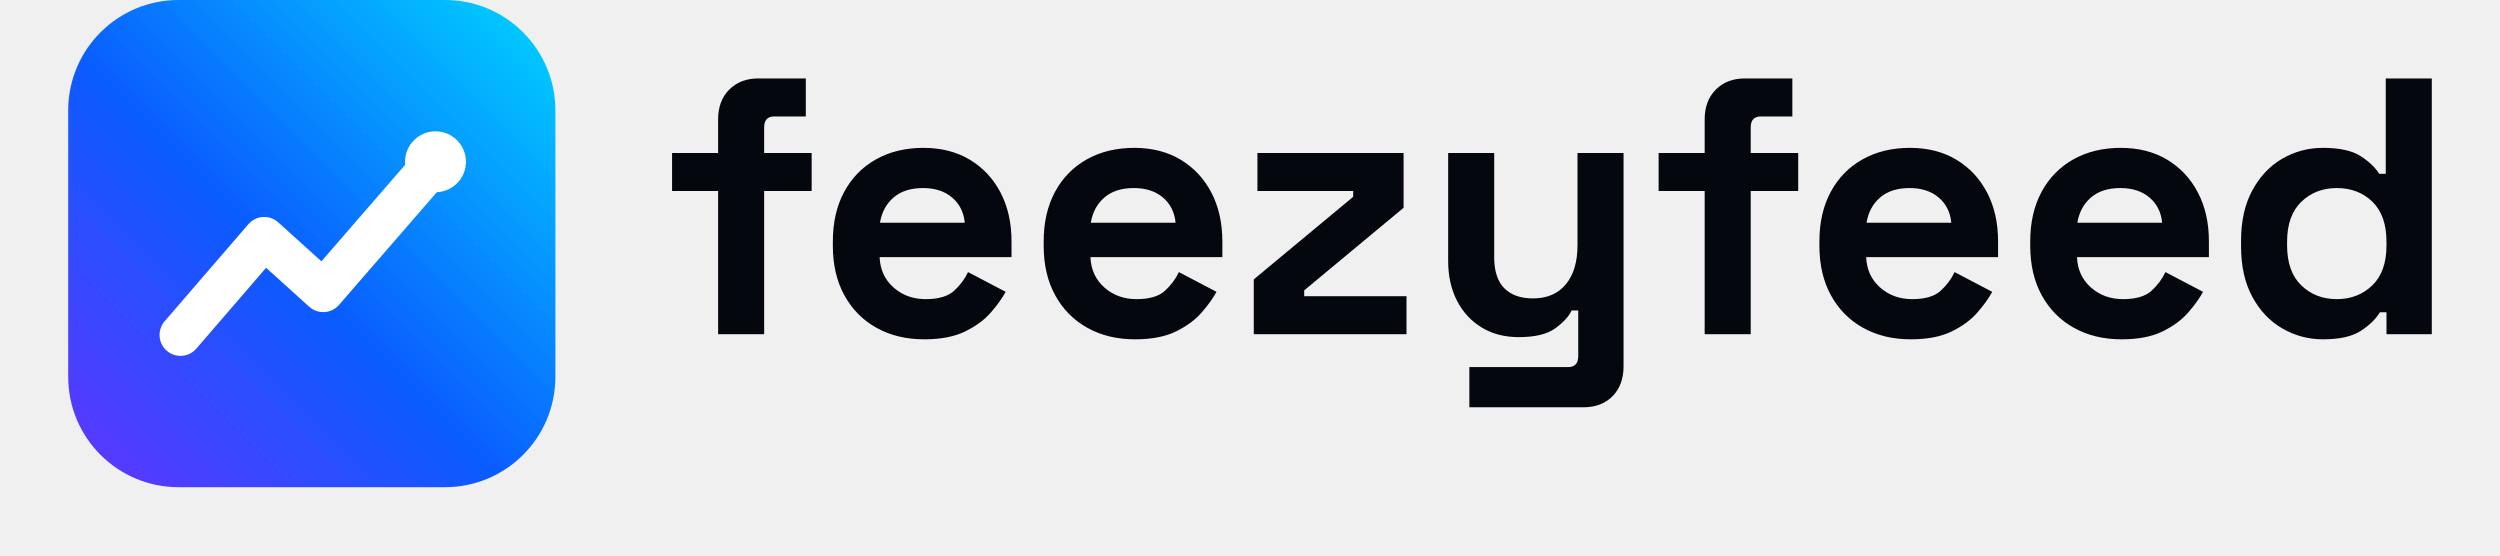
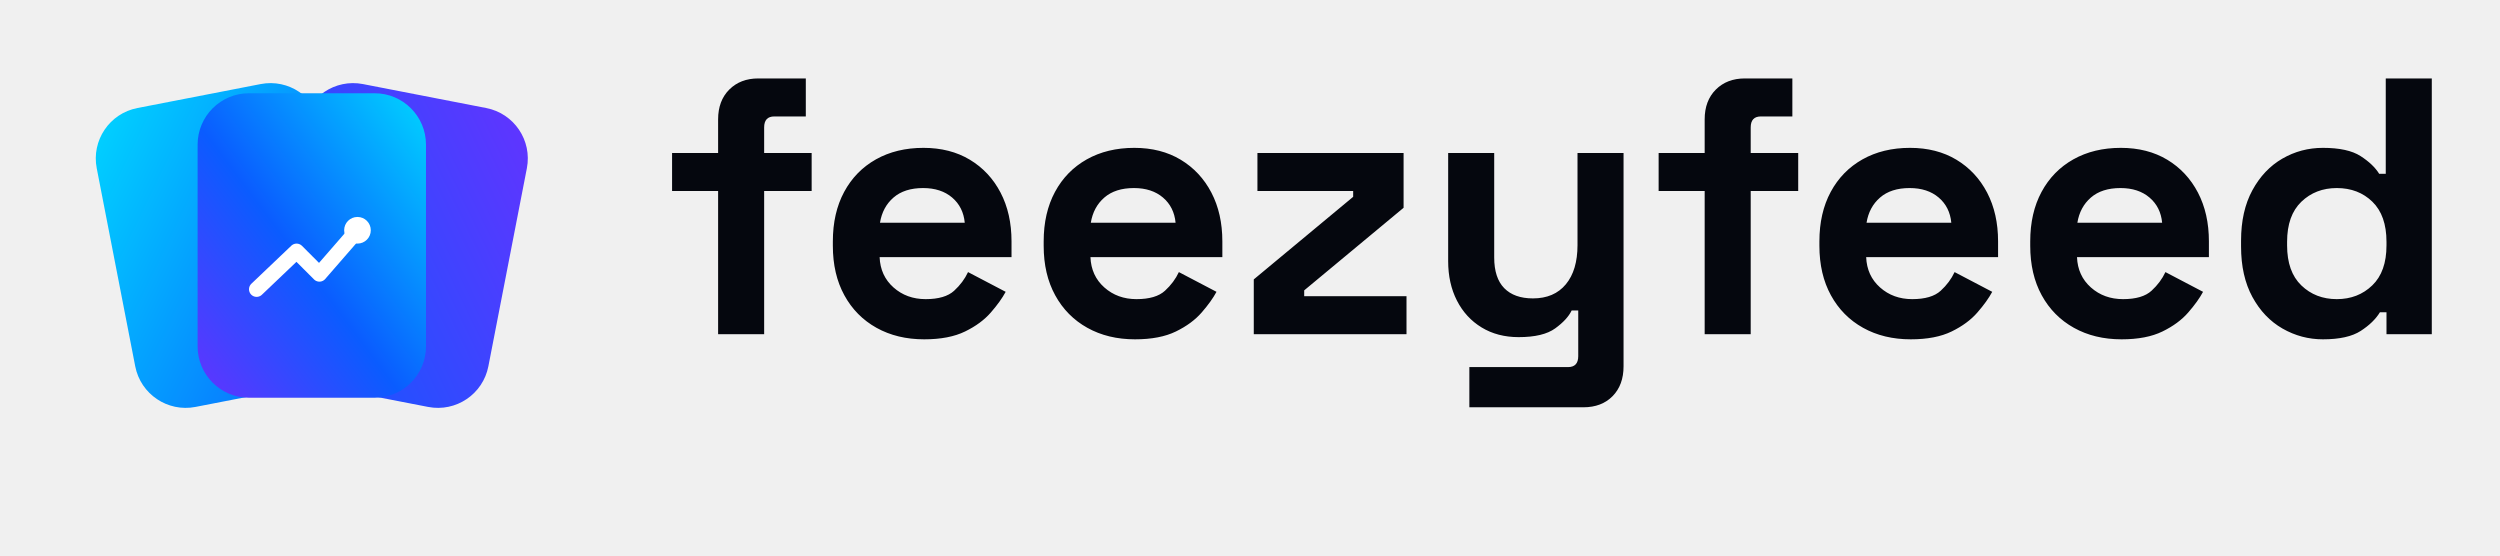
<svg xmlns="http://www.w3.org/2000/svg" viewBox="0 28 1026.3 228">
  <defs>
-     <linearGradient id="yl-bg" x1="0" y1="512" x2="512" y2="0" gradientUnits="userSpaceOnUse">
+     <linearGradient id="yl-left" x1="0" y1="0" x2="1" y2="1">
+       <stop offset="0" stop-color="#00D5FF" />
+       <stop offset="1" stop-color="#0A5CFF" />
+     </linearGradient>
+     <linearGradient id="yl-right" x1="1" y1="0" x2="0" y2="1">
+       <stop offset="0" stop-color="#6333FF" />
+       <stop offset="1" stop-color="#0A5CFF" />
+     </linearGradient>
+     <linearGradient id="yl-center" x1="0" y1="1" x2="1" y2="0">
      <stop offset="0" stop-color="#6333FF" />
      <stop offset="0.45" stop-color="#0A5CFF" />
      <stop offset="1" stop-color="#00D5FF" />
    </linearGradient>
  </defs>
  <g transform="translate(28,28)">
    <g transform="scale(0.390625)">
-       <rect x="0" y="0" width="512" height="512" rx="116" fill="url(#yl-bg)" />
-       <path d="M 118 352 L 206 250 L 268 306 L 386 170" fill="none" stroke="#FFFFFF" stroke-width="44" stroke-linecap="round" stroke-linejoin="round" />
-       <circle cx="386" cy="170" r="32" fill="#FFFFFF" />
+       <rect transform="translate(168,258) rotate(-11)" x="-120" y="-160" width="240" height="320" rx="54" fill="url(#yl-left)" />
+       <rect transform="translate(344,258) rotate(11)" x="-120" y="-160" width="240" height="320" rx="54" fill="url(#yl-right)" />
+       <rect x="136" y="98" width="240" height="320" rx="54" fill="url(#yl-center)" />
+       <path d="M 198 304 L 240 264 L 264 288 L 304 242" fill="none" stroke="#FFFFFF" stroke-width="16" stroke-linecap="round" stroke-linejoin="round" />
+       <circle cx="304" cy="242" r="14" fill="#FFFFFF" />
    </g>
  </g>
  <path d="M313.70 165.20L294.80 165.20L294.80 106.40L275.90 106.40L275.90 90.80L294.80 90.80L294.80 77Q294.80 69.35 299.38 64.77Q303.95 60.20 311.30 60.20L330.80 60.20L330.80 75.80L317.90 75.80Q313.70 75.80 313.70 80.30L313.70 90.80L333.20 90.80L333.20 106.40L313.70 106.40L313.70 165.20M379.40 167.30Q368.30 167.30 359.82 162.57Q351.35 157.85 346.63 149.22Q341.90 140.60 341.90 128.90L341.90 127.10Q341.90 115.40 346.55 106.77Q351.20 98.15 359.60 93.42Q368 88.70 379.10 88.70Q390.05 88.70 398.15 93.57Q406.25 98.45 410.75 107.07Q415.25 115.70 415.25 127.10L415.25 133.55L361.10 133.55Q361.40 141.20 366.80 146Q372.20 150.80 380 150.80Q387.95 150.80 391.70 147.35Q395.45 143.90 397.40 139.70L412.85 147.80Q410.75 151.70 406.77 156.27Q402.80 160.85 396.20 164.07Q389.60 167.30 379.40 167.30M361.25 119.45L396.05 119.45Q395.45 113 390.88 109.10Q386.30 105.20 378.95 105.20Q371.30 105.20 366.80 109.10Q362.30 113 361.25 119.45M465.95 167.30Q454.85 167.30 446.38 162.57Q437.90 157.85 433.18 149.22Q428.45 140.60 428.45 128.90L428.45 127.10Q428.45 115.40 433.10 106.77Q437.75 98.15 446.15 93.42Q454.55 88.70 465.65 88.70Q476.60 88.70 484.70 93.57Q492.80 98.45 497.30 107.07Q501.80 115.70 501.80 127.10L501.80 133.55L447.65 133.55Q447.95 141.20 453.35 146Q458.75 150.80 466.55 150.80Q474.50 150.80 478.25 147.35Q482 143.90 483.95 139.70L499.40 147.80Q497.30 151.70 493.32 156.27Q489.35 160.85 482.75 164.07Q476.15 167.30 465.95 167.30M447.80 119.45L482.60 119.45Q482 113 477.43 109.10Q472.85 105.20 465.50 105.20Q457.85 105.20 453.35 109.10Q448.85 113 447.80 119.45M577.40 165.20L514.70 165.20L514.70 142.70L555.50 108.80L555.50 106.40L516.20 106.40L516.20 90.80L576.20 90.80L576.20 113.30L535.40 147.20L535.40 149.60L577.40 149.60L577.40 165.20M650 195.20L603.20 195.20L603.20 178.70L643.70 178.70Q647.90 178.70 647.90 174.20L647.90 155.45L645.20 155.45Q643.40 159.20 638.45 162.80Q633.50 166.40 623.45 166.40Q614.75 166.40 608.23 162.42Q601.70 158.45 598.10 151.40Q594.50 144.35 594.50 135.20L594.50 90.80L613.40 90.80L613.40 133.70Q613.40 142.10 617.52 146.30Q621.65 150.50 629.30 150.50Q638 150.50 642.80 144.72Q647.60 138.95 647.60 128.60L647.60 90.80L666.50 90.80L666.50 178.40Q666.50 186.05 662 190.63Q657.50 195.20 650 195.20M718.70 165.20L699.80 165.20L699.80 106.40L680.90 106.40L680.90 90.80L699.80 90.80L699.80 77Q699.80 69.35 704.38 64.77Q708.95 60.20 716.30 60.20L735.80 60.20L735.80 75.80L722.90 75.80Q718.70 75.80 718.70 80.30L718.70 90.80L738.20 90.80L738.20 106.40L718.70 106.40L718.70 165.20M784.40 167.30Q773.30 167.30 764.83 162.57Q756.35 157.85 751.63 149.22Q746.90 140.60 746.90 128.90L746.90 127.10Q746.90 115.40 751.55 106.77Q756.20 98.15 764.60 93.42Q773 88.70 784.10 88.70Q795.05 88.70 803.15 93.57Q811.25 98.45 815.75 107.07Q820.25 115.70 820.25 127.10L820.25 133.55L766.10 133.55Q766.40 141.20 771.80 146Q777.20 150.80 785 150.80Q792.95 150.80 796.70 147.35Q800.45 143.90 802.40 139.70L817.85 147.80Q815.75 151.70 811.77 156.27Q807.80 160.85 801.20 164.07Q794.60 167.30 784.40 167.30M766.25 119.45L801.05 119.45Q800.45 113 795.88 109.10Q791.30 105.20 783.95 105.20Q776.30 105.20 771.80 109.10Q767.30 113 766.25 119.45M870.95 167.30Q859.85 167.30 851.38 162.57Q842.90 157.85 838.17 149.22Q833.45 140.60 833.45 128.90L833.45 127.10Q833.45 115.40 838.10 106.77Q842.75 98.15 851.15 93.42Q859.55 88.70 870.65 88.70Q881.60 88.70 889.70 93.57Q897.80 98.45 902.30 107.07Q906.80 115.70 906.80 127.10L906.80 133.55L852.65 133.55Q852.95 141.20 858.35 146Q863.75 150.80 871.55 150.80Q879.50 150.80 883.25 147.35Q887 143.90 888.95 139.70L904.40 147.80Q902.30 151.70 898.32 156.27Q894.35 160.85 887.75 164.07Q881.15 167.30 870.95 167.30M852.80 119.45L887.60 119.45Q887 113 882.42 109.10Q877.85 105.20 870.50 105.20Q862.85 105.20 858.35 109.10Q853.85 113 852.80 119.45M953.60 167.30Q944.75 167.30 937.02 162.88Q929.30 158.45 924.65 149.90Q920 141.35 920 129.20L920 126.80Q920 114.65 924.65 106.10Q929.30 97.55 936.95 93.12Q944.60 88.70 953.60 88.70Q963.80 88.70 969.05 92.07Q974.30 95.45 976.70 99.35L979.40 99.35L979.40 60.20L998.30 60.20L998.30 165.20L979.70 165.20L979.70 156.20L977 156.20Q974.45 160.40 969.12 163.85Q963.80 167.30 953.60 167.30M959.30 150.80Q968 150.80 973.85 145.17Q979.70 139.55 979.70 128.75L979.70 127.25Q979.70 116.45 973.92 110.82Q968.15 105.20 959.30 105.20Q950.60 105.20 944.75 110.82Q938.90 116.45 938.90 127.25L938.90 128.75Q938.90 139.55 944.75 145.17Q950.60 150.80 959.30 150.80" fill="#05070E" />
</svg>
